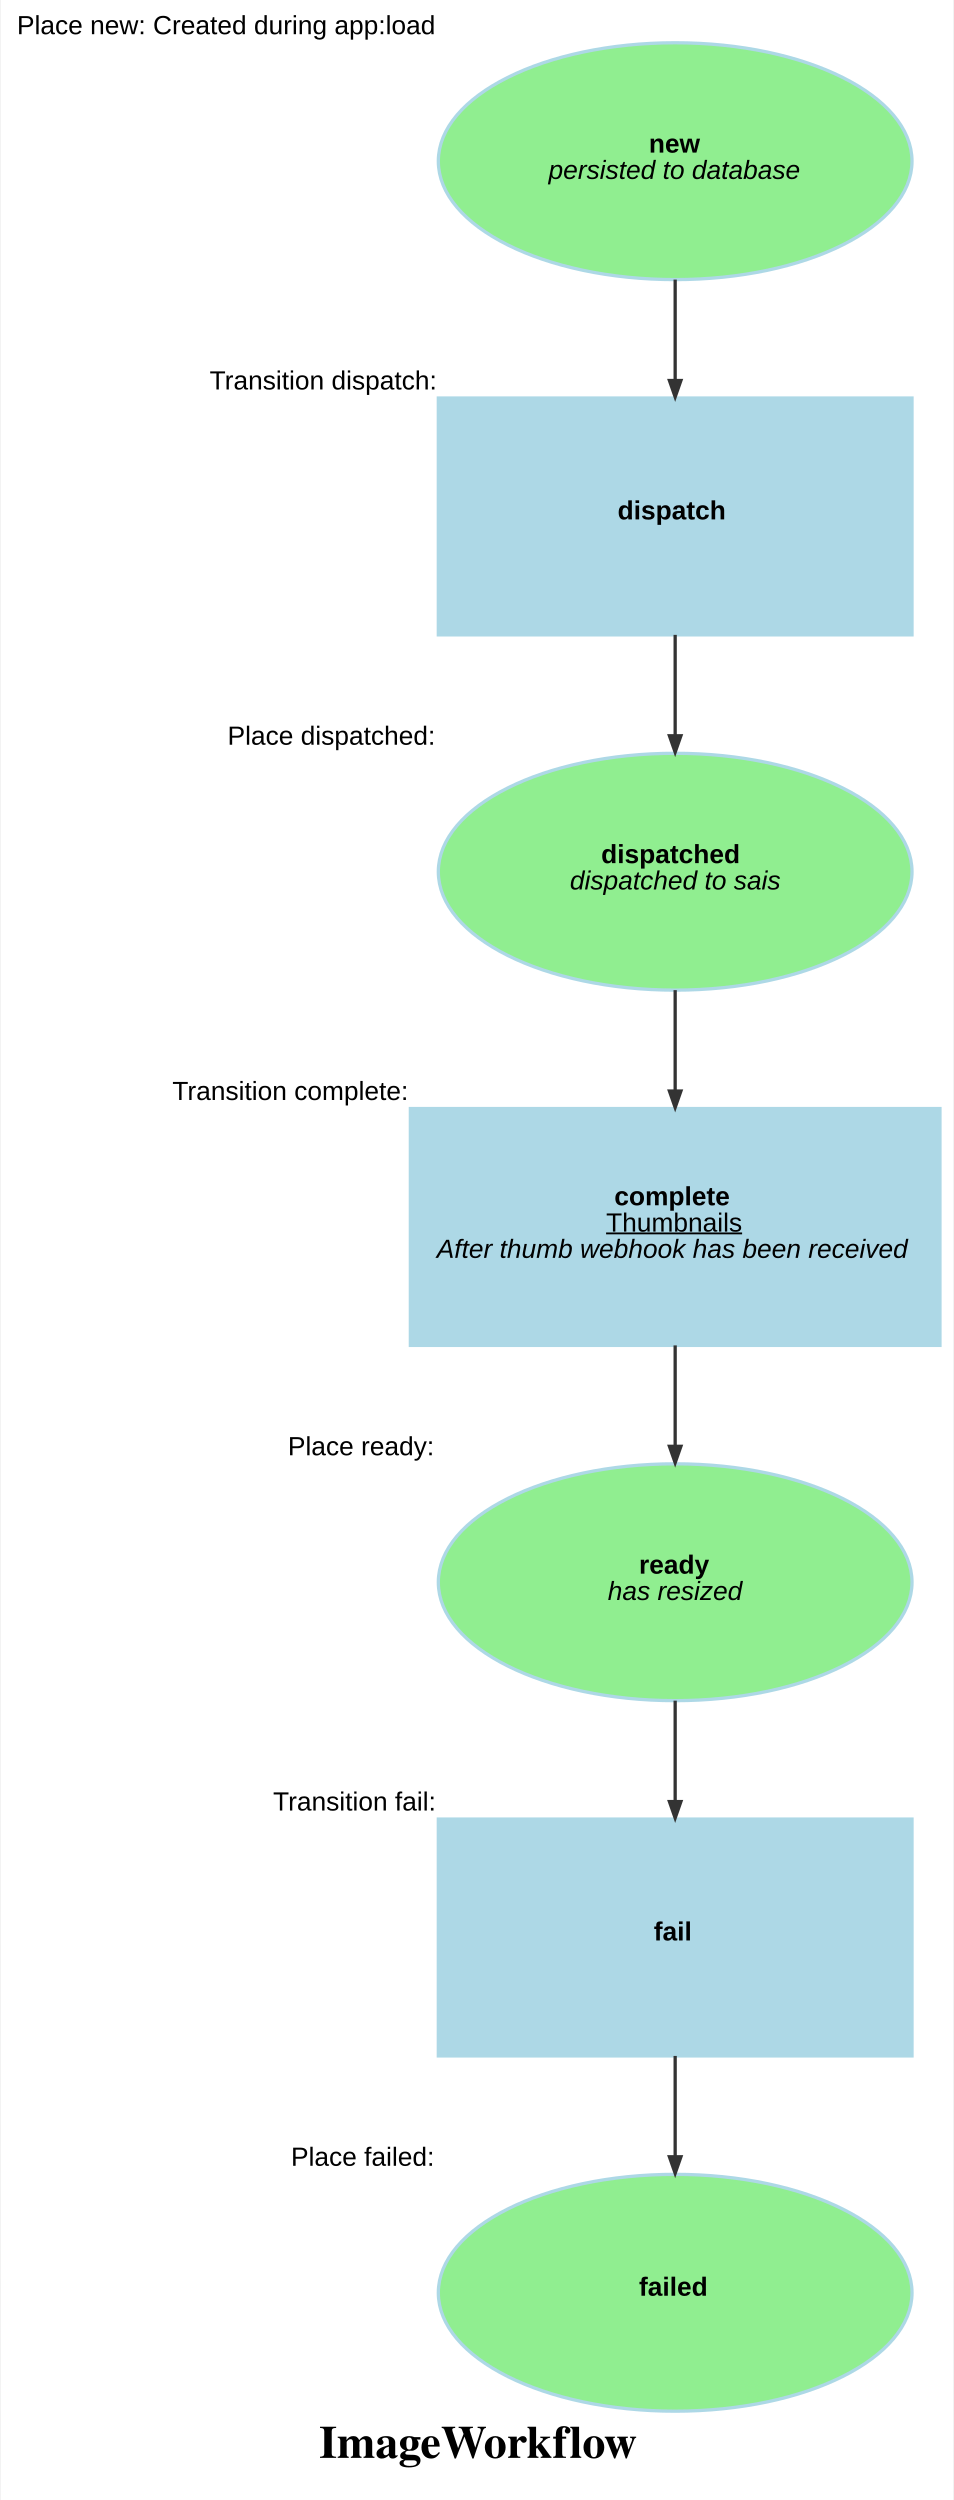
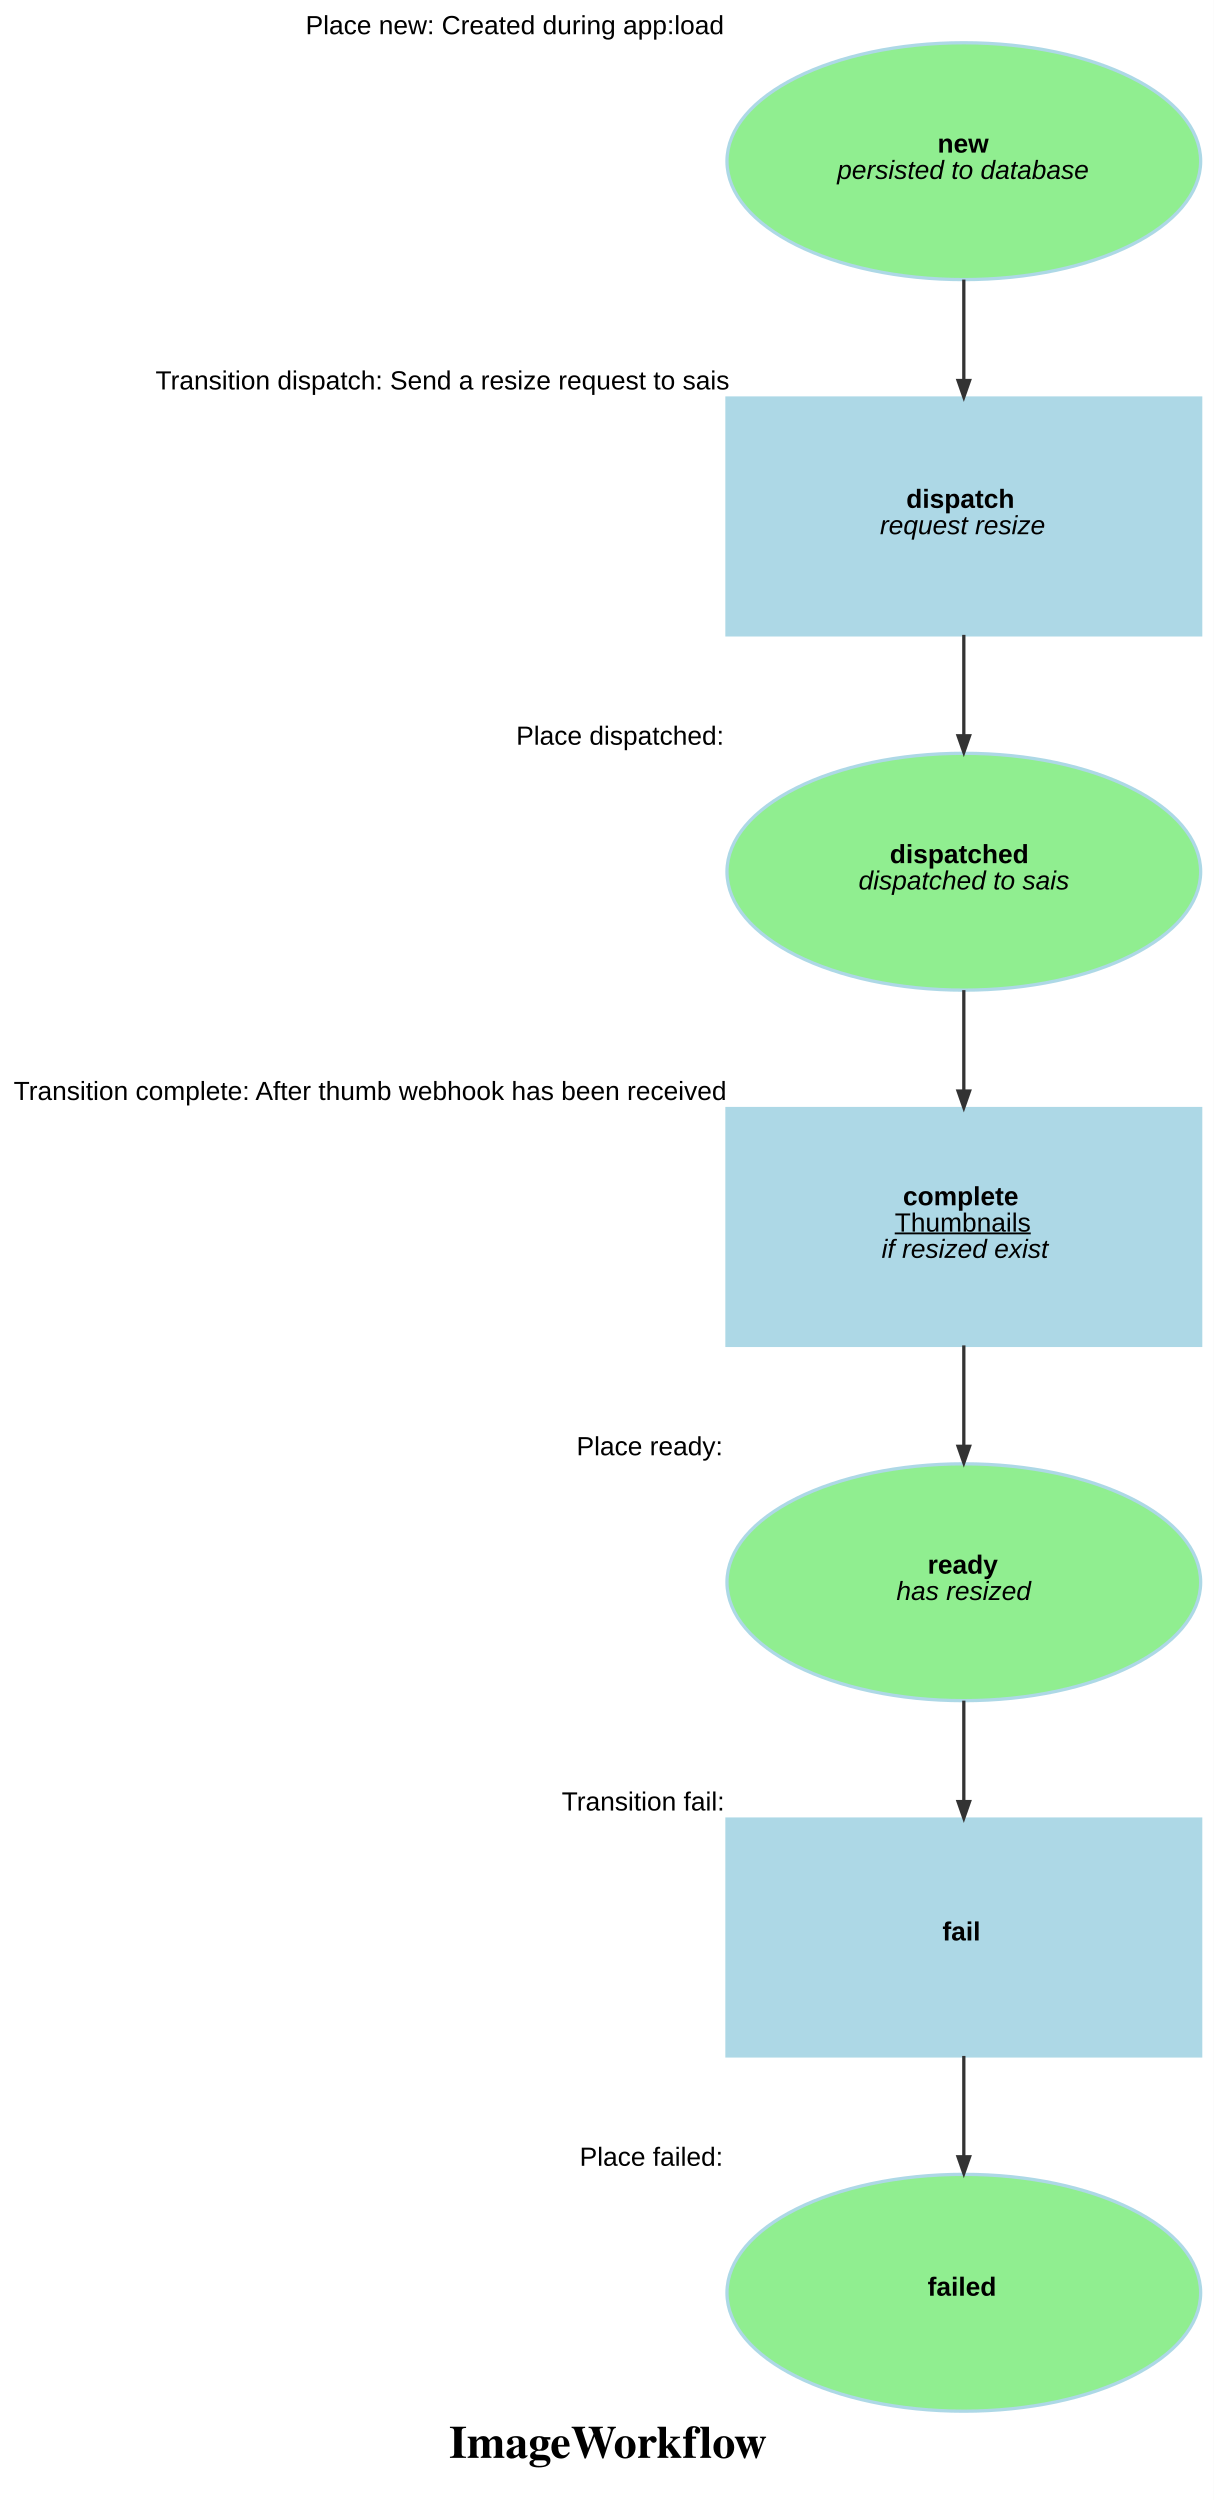
- <svg xmlns="http://www.w3.org/2000/svg" width="290pt" height="760pt" viewBox="0.00 0.00 289.50 760.00">
+ <svg xmlns="http://www.w3.org/2000/svg" width="369pt" height="760pt" viewBox="0.00 0.00 369.00 760.00">
  <g id="graph0" class="graph" transform="scale(1 1) rotate(0) translate(4 756)">
-     <polygon fill="white" stroke="transparent" points="-4,4 -4,-756 285.5,-756 285.5,4 -4,4" />
-     <text text-anchor="start" x="92.75" y="-8.8" font-family="Times,serif" font-weight="bold" font-size="14.00">ImageWorkflow</text>
+     <polygon fill="white" stroke="transparent" points="-4,4 -4,-756 365,-756 365,4 -4,4" />
+     <text text-anchor="start" x="132.5" y="-8.8" font-family="Times,serif" font-weight="bold" font-size="14.00">ImageWorkflow</text>
    <g id="node1" class="node">
-       <ellipse fill="lightgreen" stroke="lightBlue" cx="201" cy="-707" rx="72" ry="36" />
-       <text text-anchor="start" x="193" y="-709.6" font-family="Arial" font-weight="bold" font-size="8.00">new</text>
-       <text text-anchor="start" x="162.5" y="-701.6" font-family="Arial" font-style="italic" font-size="8.00">persisted to database</text>
-       <text text-anchor="middle" x="64.5" y="-745.6" font-family="Arial" font-size="8.00">Place new: Created during app:load</text>
+       <ellipse fill="lightgreen" stroke="lightBlue" cx="289" cy="-707" rx="72" ry="36" />
+       <text text-anchor="start" x="281" y="-709.6" font-family="Arial" font-weight="bold" font-size="8.00">new</text>
+       <text text-anchor="start" x="250.5" y="-701.6" font-family="Arial" font-style="italic" font-size="8.00">persisted to database</text>
+       <text text-anchor="middle" x="152.5" y="-745.6" font-family="Arial" font-size="8.00">Place new: Created during app:load</text>
    </g>
    <g id="node5" class="node">
-       <polygon fill="lightBlue" stroke="lightBlue" points="273,-635 129,-635 129,-563 273,-563 273,-635" />
-       <text text-anchor="start" x="183.5" y="-598.1" font-family="Arial" font-weight="bold" font-size="8.00">dispatch</text>
-       <text text-anchor="middle" x="94" y="-637.6" font-family="Arial" font-size="8.00">Transition dispatch: </text>
+       <polygon fill="lightBlue" stroke="lightBlue" points="361,-635 217,-635 217,-563 361,-563 361,-635" />
+       <text text-anchor="start" x="271.5" y="-601.6" font-family="Arial" font-weight="bold" font-size="8.00">dispatch</text>
+       <text text-anchor="start" x="263.5" y="-593.6" font-family="Arial" font-style="italic" font-size="8.00">request resize</text>
+       <text text-anchor="middle" x="130.5" y="-637.6" font-family="Arial" font-size="8.00">Transition dispatch: Send a resize request to sais</text>
    </g>
    <g id="edge1" class="edge">
-       <path fill="none" stroke="#333333" d="M201,-671C201,-661.24 201,-650.56 201,-640.51" />
-       <polygon fill="#333333" stroke="#333333" points="202.75,-640.33 201,-635.33 199.25,-640.33 202.75,-640.33" />
+       <path fill="none" stroke="#333333" d="M289,-671C289,-661.24 289,-650.56 289,-640.51" />
+       <polygon fill="#333333" stroke="#333333" points="290.75,-640.33 289,-635.33 287.25,-640.33 290.75,-640.33" />
    </g>
    <g id="node2" class="node">
-       <ellipse fill="lightgreen" stroke="lightBlue" cx="201" cy="-491" rx="72" ry="36" />
-       <text text-anchor="start" x="178.5" y="-493.6" font-family="Arial" font-weight="bold" font-size="8.00">dispatched</text>
-       <text text-anchor="start" x="169" y="-485.6" font-family="Arial" font-style="italic" font-size="8.00">dispatched to sais</text>
-       <text text-anchor="middle" x="96.5" y="-529.6" font-family="Arial" font-size="8.00">Place dispatched: </text>
+       <ellipse fill="lightgreen" stroke="lightBlue" cx="289" cy="-491" rx="72" ry="36" />
+       <text text-anchor="start" x="266.5" y="-493.6" font-family="Arial" font-weight="bold" font-size="8.00">dispatched</text>
+       <text text-anchor="start" x="257" y="-485.6" font-family="Arial" font-style="italic" font-size="8.00">dispatched to sais</text>
+       <text text-anchor="middle" x="184.5" y="-529.6" font-family="Arial" font-size="8.00">Place dispatched: </text>
    </g>
    <g id="node6" class="node">
-       <polygon fill="lightBlue" stroke="lightBlue" points="281.5,-419 120.5,-419 120.5,-347 281.5,-347 281.5,-419" />
-       <text text-anchor="start" x="182.5" y="-389.6" font-family="Arial" font-weight="bold" font-size="8.00">complete</text>
-       <text text-anchor="start" x="180" y="-381.6" font-family="Arial" text-decoration="underline" font-size="8.00">Thumbnails</text>
-       <text text-anchor="start" x="128.5" y="-373.6" font-family="Arial" font-style="italic" font-size="8.00">After thumb webhook has been received</text>
-       <text text-anchor="middle" x="84" y="-421.6" font-family="Arial" font-size="8.00">Transition complete: </text>
+       <polygon fill="lightBlue" stroke="lightBlue" points="361,-419 217,-419 217,-347 361,-347 361,-419" />
+       <text text-anchor="start" x="270.5" y="-389.6" font-family="Arial" font-weight="bold" font-size="8.00">complete</text>
+       <text text-anchor="start" x="268" y="-381.6" font-family="Arial" text-decoration="underline" font-size="8.00">Thumbnails</text>
+       <text text-anchor="start" x="264" y="-373.6" font-family="Arial" font-style="italic" font-size="8.00">if resized exist</text>
+       <text text-anchor="middle" x="108.5" y="-421.6" font-family="Arial" font-size="8.00">Transition complete: After thumb webhook has been received</text>
    </g>
    <g id="edge3" class="edge">
-       <path fill="none" stroke="#333333" d="M201,-455C201,-445.24 201,-434.56 201,-424.51" />
-       <polygon fill="#333333" stroke="#333333" points="202.75,-424.33 201,-419.33 199.25,-424.33 202.75,-424.33" />
+       <path fill="none" stroke="#333333" d="M289,-455C289,-445.24 289,-434.56 289,-424.51" />
+       <polygon fill="#333333" stroke="#333333" points="290.75,-424.33 289,-419.33 287.25,-424.33 290.75,-424.33" />
    </g>
    <g id="node3" class="node">
-       <ellipse fill="lightgreen" stroke="lightBlue" cx="201" cy="-275" rx="72" ry="36" />
-       <text text-anchor="start" x="190" y="-277.6" font-family="Arial" font-weight="bold" font-size="8.00">ready</text>
-       <text text-anchor="start" x="180.5" y="-269.6" font-family="Arial" font-style="italic" font-size="8.00">has resized</text>
-       <text text-anchor="middle" x="105.5" y="-313.6" font-family="Arial" font-size="8.00">Place ready: </text>
+       <ellipse fill="lightgreen" stroke="lightBlue" cx="289" cy="-275" rx="72" ry="36" />
+       <text text-anchor="start" x="278" y="-277.6" font-family="Arial" font-weight="bold" font-size="8.00">ready</text>
+       <text text-anchor="start" x="268.5" y="-269.6" font-family="Arial" font-style="italic" font-size="8.00">has resized</text>
+       <text text-anchor="middle" x="193.5" y="-313.6" font-family="Arial" font-size="8.00">Place ready: </text>
    </g>
    <g id="node7" class="node">
-       <polygon fill="lightBlue" stroke="lightBlue" points="273,-203 129,-203 129,-131 273,-131 273,-203" />
-       <text text-anchor="start" x="194.5" y="-166.1" font-family="Arial" font-weight="bold" font-size="8.00">fail</text>
-       <text text-anchor="middle" x="103.5" y="-205.6" font-family="Arial" font-size="8.00">Transition fail: </text>
+       <polygon fill="lightBlue" stroke="lightBlue" points="361,-203 217,-203 217,-131 361,-131 361,-203" />
+       <text text-anchor="start" x="282.5" y="-166.1" font-family="Arial" font-weight="bold" font-size="8.00">fail</text>
+       <text text-anchor="middle" x="191.5" y="-205.6" font-family="Arial" font-size="8.00">Transition fail: </text>
    </g>
    <g id="edge5" class="edge">
-       <path fill="none" stroke="#333333" d="M201,-239C201,-229.24 201,-218.56 201,-208.51" />
-       <polygon fill="#333333" stroke="#333333" points="202.75,-208.33 201,-203.33 199.25,-208.33 202.75,-208.33" />
+       <path fill="none" stroke="#333333" d="M289,-239C289,-229.24 289,-218.56 289,-208.51" />
+       <polygon fill="#333333" stroke="#333333" points="290.75,-208.33 289,-203.33 287.25,-208.33 290.75,-208.33" />
    </g>
    <g id="node4" class="node">
-       <ellipse fill="lightgreen" stroke="lightBlue" cx="201" cy="-59" rx="72" ry="36" />
-       <text text-anchor="start" x="190" y="-58.1" font-family="Arial" font-weight="bold" font-size="8.00">failed</text>
-       <text text-anchor="middle" x="106" y="-97.6" font-family="Arial" font-size="8.00">Place failed: </text>
+       <ellipse fill="lightgreen" stroke="lightBlue" cx="289" cy="-59" rx="72" ry="36" />
+       <text text-anchor="start" x="278" y="-58.1" font-family="Arial" font-weight="bold" font-size="8.00">failed</text>
+       <text text-anchor="middle" x="194" y="-97.6" font-family="Arial" font-size="8.00">Place failed: </text>
    </g>
    <g id="edge2" class="edge">
-       <path fill="none" stroke="#333333" d="M201,-563C201,-553.24 201,-542.56 201,-532.51" />
-       <polygon fill="#333333" stroke="#333333" points="202.75,-532.33 201,-527.33 199.25,-532.33 202.75,-532.33" />
+       <path fill="none" stroke="#333333" d="M289,-563C289,-553.24 289,-542.56 289,-532.51" />
+       <polygon fill="#333333" stroke="#333333" points="290.75,-532.33 289,-527.33 287.25,-532.33 290.75,-532.33" />
    </g>
    <g id="edge4" class="edge">
-       <path fill="none" stroke="#333333" d="M201,-347C201,-337.24 201,-326.56 201,-316.51" />
-       <polygon fill="#333333" stroke="#333333" points="202.75,-316.33 201,-311.33 199.25,-316.33 202.75,-316.33" />
+       <path fill="none" stroke="#333333" d="M289,-347C289,-337.24 289,-326.56 289,-316.51" />
+       <polygon fill="#333333" stroke="#333333" points="290.75,-316.33 289,-311.33 287.25,-316.33 290.75,-316.33" />
    </g>
    <g id="edge6" class="edge">
-       <path fill="none" stroke="#333333" d="M201,-131C201,-121.24 201,-110.56 201,-100.51" />
-       <polygon fill="#333333" stroke="#333333" points="202.75,-100.33 201,-95.33 199.25,-100.33 202.75,-100.33" />
+       <path fill="none" stroke="#333333" d="M289,-131C289,-121.24 289,-110.56 289,-100.51" />
+       <polygon fill="#333333" stroke="#333333" points="290.75,-100.33 289,-95.33 287.25,-100.33 290.75,-100.33" />
    </g>
  </g>
</svg>
